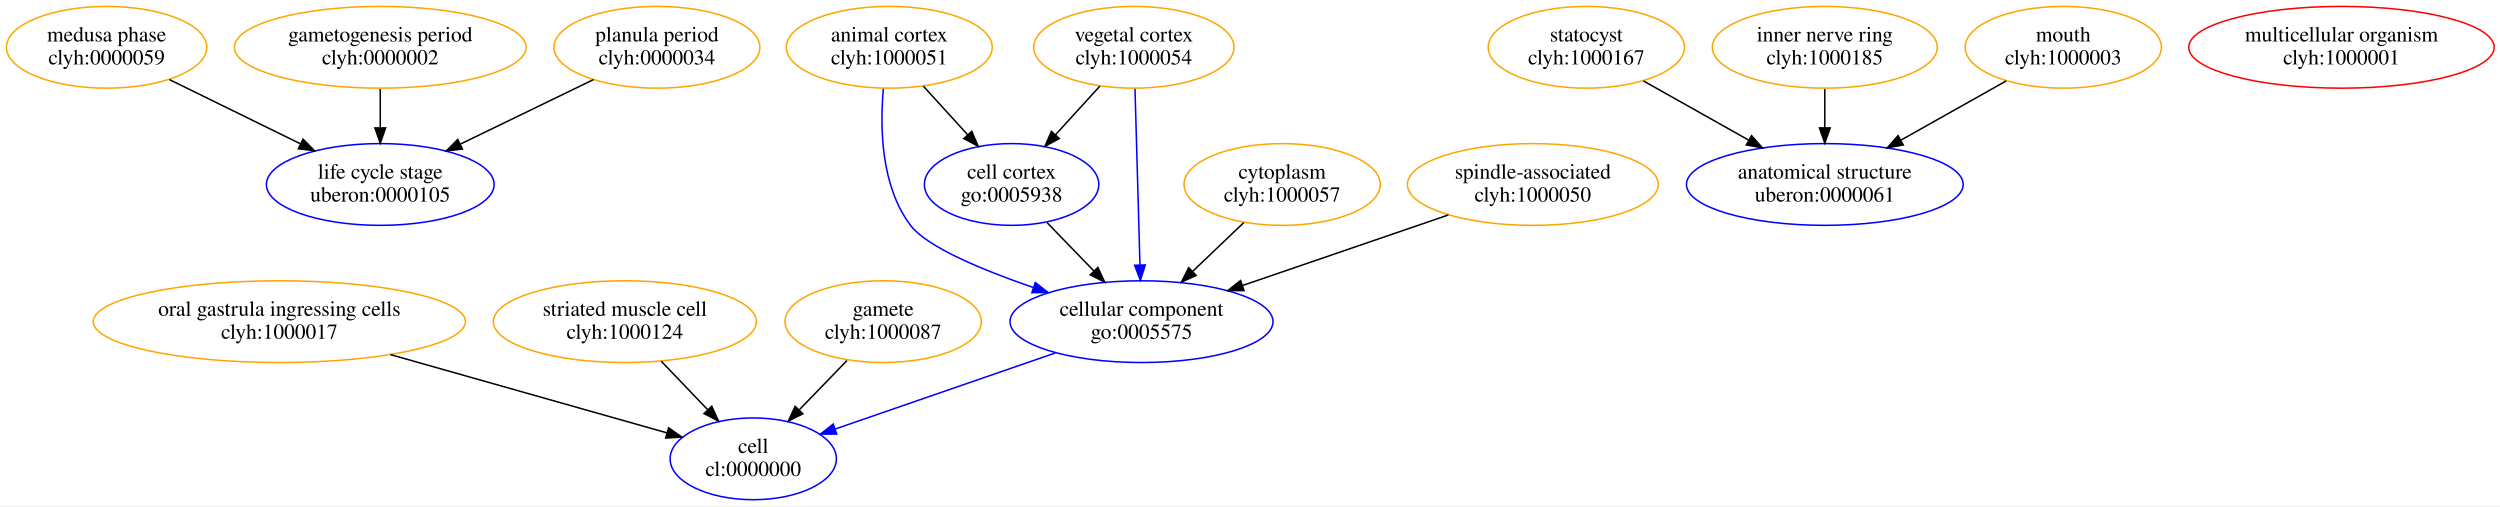
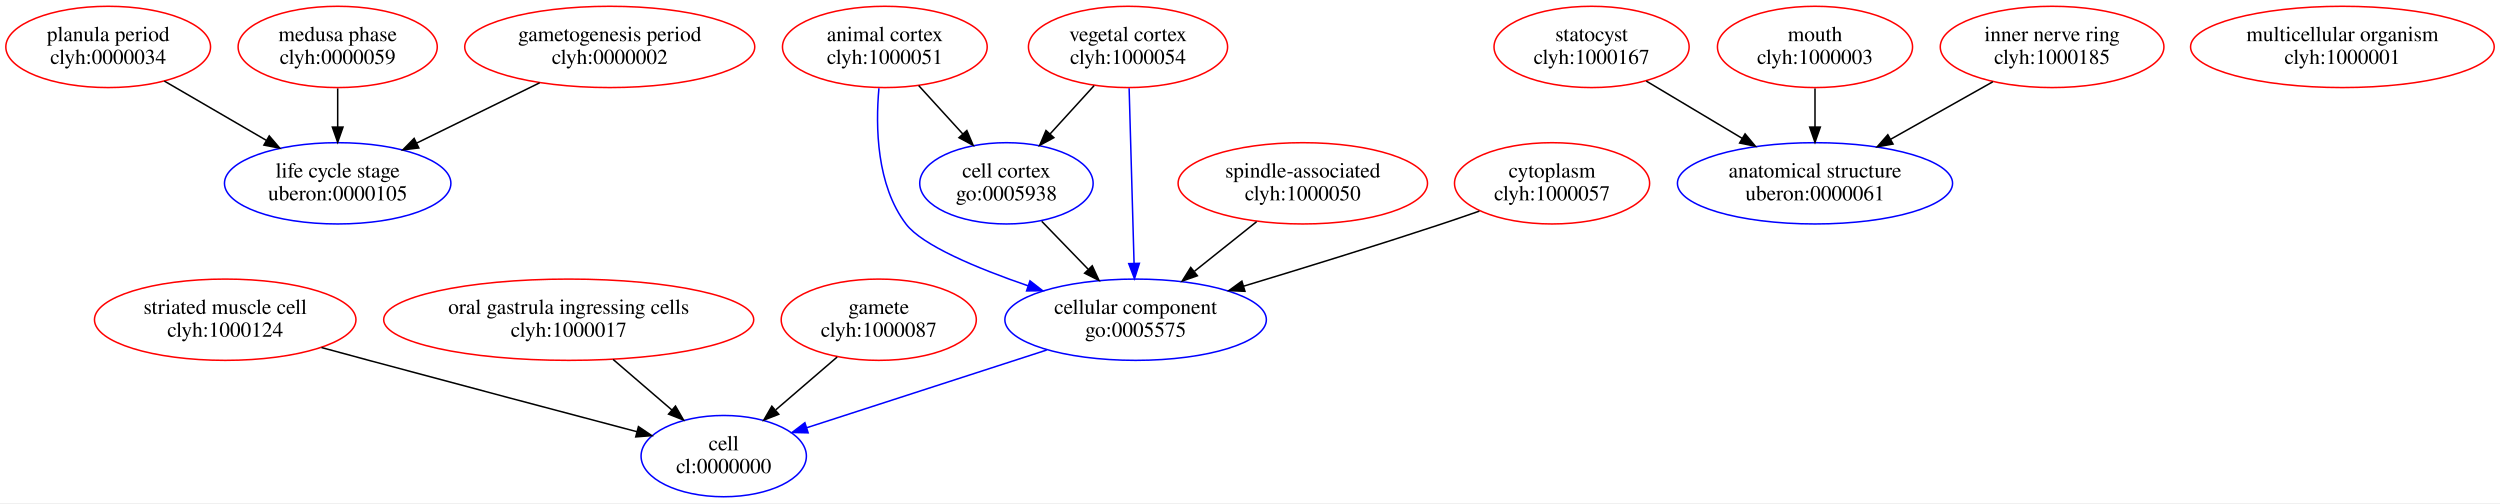
- <svg xmlns="http://www.w3.org/2000/svg" width="1635pt" height="331pt" viewBox="0.00 0.00 1635.46 330.96">
+ <svg xmlns="http://www.w3.org/2000/svg" width="1645pt" height="331pt" viewBox="0.00 0.00 1644.88 330.96">
  <g id="graph0" class="graph" transform="scale(1 1) rotate(0) translate(4 326.96)">
-     <polygon fill="white" stroke="transparent" points="-4,4 -4,-326.96 1631.46,-326.96 1631.46,4 -4,4" />
+     <polygon fill="white" stroke="transparent" points="-4,4 -4,-326.96 1640.88,-326.96 1640.88,4 -4,4" />
    <g id="node1" class="node">
-       <ellipse fill="none" stroke="orange" cx="65.76" cy="-296.09" rx="65.52" ry="26.74" />
-       <text text-anchor="middle" x="65.76" y="-299.89" font-family="Times,serif" font-size="14.00">medusa phase</text>
-       <text text-anchor="middle" x="65.76" y="-284.89" font-family="Times,serif" font-size="14.00">clyh:0000059</text>
+       <ellipse fill="none" stroke="blue" cx="218.18" cy="-206.35" rx="74.49" ry="26.74" />
+       <text text-anchor="middle" x="218.18" y="-210.15" font-family="Times,serif" font-size="14.00">life cycle stage</text>
+       <text text-anchor="middle" x="218.18" y="-195.15" font-family="Times,serif" font-size="14.00">uberon:0000105</text>
    </g>
    <g id="node2" class="node">
-       <ellipse fill="none" stroke="blue" cx="244.76" cy="-206.35" rx="74.49" ry="26.74" />
-       <text text-anchor="middle" x="244.76" y="-210.15" font-family="Times,serif" font-size="14.00">life cycle stage</text>
-       <text text-anchor="middle" x="244.76" y="-195.15" font-family="Times,serif" font-size="14.00">uberon:0000105</text>
+       <ellipse fill="none" stroke="red" cx="67.18" cy="-296.09" rx="67.35" ry="26.74" />
+       <text text-anchor="middle" x="67.18" y="-299.89" font-family="Times,serif" font-size="14.00">planula period</text>
+       <text text-anchor="middle" x="67.18" y="-284.89" font-family="Times,serif" font-size="14.00">clyh:0000034</text>
    </g>
    <g id="edge1" class="edge">
-       <path fill="none" stroke="black" d="M106.83,-274.96C132.33,-262.46 165.34,-246.28 192.67,-232.88" />
-       <polygon fill="black" stroke="black" points="194.26,-236 201.7,-228.46 191.18,-229.71 194.26,-236" />
+       <path fill="none" stroke="black" d="M104.11,-273.63C124.37,-261.86 149.7,-247.14 171.33,-234.57" />
+       <polygon fill="black" stroke="black" points="173.15,-237.56 180.04,-229.51 169.64,-231.51 173.15,-237.56" />
    </g>
    <g id="node3" class="node">
-       <ellipse fill="none" stroke="orange" cx="178.76" cy="-116.61" rx="121.74" ry="26.74" />
-       <text text-anchor="middle" x="178.76" y="-120.41" font-family="Times,serif" font-size="14.00">oral gastrula ingressing cells</text>
-       <text text-anchor="middle" x="178.76" y="-105.41" font-family="Times,serif" font-size="14.00">clyh:1000017</text>
+       <ellipse fill="none" stroke="blue" cx="743.18" cy="-116.61" rx="86.03" ry="26.74" />
+       <text text-anchor="middle" x="743.18" y="-120.41" font-family="Times,serif" font-size="14.00">cellular component</text>
+       <text text-anchor="middle" x="743.18" y="-105.41" font-family="Times,serif" font-size="14.00">go:0005575</text>
    </g>
    <g id="node4" class="node">
-       <ellipse fill="none" stroke="blue" cx="488.76" cy="-26.87" rx="54.39" ry="26.74" />
-       <text text-anchor="middle" x="488.76" y="-30.67" font-family="Times,serif" font-size="14.00">cell</text>
-       <text text-anchor="middle" x="488.76" y="-15.67" font-family="Times,serif" font-size="14.00">cl:0000000</text>
+       <ellipse fill="none" stroke="blue" cx="472.18" cy="-26.87" rx="54.39" ry="26.74" />
+       <text text-anchor="middle" x="472.18" y="-30.67" font-family="Times,serif" font-size="14.00">cell</text>
+       <text text-anchor="middle" x="472.18" y="-15.67" font-family="Times,serif" font-size="14.00">cl:0000000</text>
    </g>
    <g id="edge2" class="edge">
-       <path fill="none" stroke="black" d="M251.44,-95.04C306.64,-79.42 381.46,-58.24 432.23,-43.87" />
-       <polygon fill="black" stroke="black" points="433.38,-47.18 442.05,-41.09 431.47,-40.45 433.38,-47.18" />
+       <path fill="none" stroke="blue" d="M684.71,-96.68C637.88,-81.52 572.68,-60.41 526.88,-45.58" />
+       <polygon fill="blue" stroke="blue" points="527.72,-42.18 517.13,-42.42 525.57,-48.84 527.72,-42.18" />
    </g>
    <g id="node5" class="node">
-       <ellipse fill="none" stroke="orange" cx="404.76" cy="-116.61" rx="86.03" ry="26.74" />
-       <text text-anchor="middle" x="404.76" y="-120.41" font-family="Times,serif" font-size="14.00">striated muscle cell</text>
-       <text text-anchor="middle" x="404.76" y="-105.41" font-family="Times,serif" font-size="14.00">clyh:1000124</text>
+       <ellipse fill="none" stroke="blue" cx="658.18" cy="-206.35" rx="57.05" ry="26.74" />
+       <text text-anchor="middle" x="658.18" y="-210.15" font-family="Times,serif" font-size="14.00">cell cortex</text>
+       <text text-anchor="middle" x="658.18" y="-195.15" font-family="Times,serif" font-size="14.00">go:0005938</text>
    </g>
    <g id="edge3" class="edge">
-       <path fill="none" stroke="black" d="M428.61,-90.7C438.05,-80.84 449.01,-69.39 458.97,-58.98" />
-       <polygon fill="black" stroke="black" points="461.62,-61.28 466.01,-51.63 456.57,-56.43 461.62,-61.28" />
+       <path fill="none" stroke="black" d="M681.4,-181.37C690.82,-171.66 701.83,-160.29 711.93,-149.86" />
+       <polygon fill="black" stroke="black" points="714.64,-152.09 719.09,-142.47 709.62,-147.22 714.64,-152.09" />
    </g>
    <g id="node6" class="node">
-       <ellipse fill="none" stroke="orange" cx="573.76" cy="-116.61" rx="64.19" ry="26.74" />
-       <text text-anchor="middle" x="573.76" y="-120.41" font-family="Times,serif" font-size="14.00">gamete</text>
-       <text text-anchor="middle" x="573.76" y="-105.41" font-family="Times,serif" font-size="14.00">clyh:1000087</text>
+       <ellipse fill="none" stroke="blue" cx="1190.18" cy="-206.35" rx="90.52" ry="26.74" />
+       <text text-anchor="middle" x="1190.18" y="-210.15" font-family="Times,serif" font-size="14.00">anatomical structure</text>
+       <text text-anchor="middle" x="1190.18" y="-195.15" font-family="Times,serif" font-size="14.00">uberon:0000061</text>
+     </g>
+     <g id="node7" class="node">
+       <ellipse fill="none" stroke="red" cx="144.18" cy="-116.61" rx="86.03" ry="26.74" />
+       <text text-anchor="middle" x="144.18" y="-120.41" font-family="Times,serif" font-size="14.00">striated muscle cell</text>
+       <text text-anchor="middle" x="144.18" y="-105.41" font-family="Times,serif" font-size="14.00">clyh:1000124</text>
    </g>
    <g id="edge4" class="edge">
-       <path fill="none" stroke="black" d="M550.08,-91.17C540.44,-81.21 529.17,-69.58 518.95,-59.03" />
-       <polygon fill="black" stroke="black" points="521.2,-56.32 511.72,-51.57 516.17,-61.19 521.2,-56.32" />
-     </g>
-     <g id="node7" class="node">
-       <ellipse fill="none" stroke="orange" cx="1033.76" cy="-296.09" rx="64.19" ry="26.74" />
-       <text text-anchor="middle" x="1033.76" y="-299.89" font-family="Times,serif" font-size="14.00">statocyst</text>
-       <text text-anchor="middle" x="1033.76" y="-284.89" font-family="Times,serif" font-size="14.00">clyh:1000167</text>
+       <path fill="none" stroke="black" d="M207.53,-98.3C218.09,-95.43 228.94,-92.49 239.18,-89.74 299.17,-73.61 367.93,-55.38 415.12,-42.91" />
+       <polygon fill="black" stroke="black" points="416.07,-46.28 424.85,-40.34 414.29,-39.51 416.07,-46.28" />
    </g>
    <g id="node8" class="node">
-       <ellipse fill="none" stroke="blue" cx="1189.76" cy="-206.35" rx="90.52" ry="26.74" />
-       <text text-anchor="middle" x="1189.76" y="-210.15" font-family="Times,serif" font-size="14.00">anatomical structure</text>
-       <text text-anchor="middle" x="1189.76" y="-195.15" font-family="Times,serif" font-size="14.00">uberon:0000061</text>
+       <ellipse fill="none" stroke="red" cx="1043.18" cy="-296.09" rx="64.19" ry="26.74" />
+       <text text-anchor="middle" x="1043.18" y="-299.89" font-family="Times,serif" font-size="14.00">statocyst</text>
+       <text text-anchor="middle" x="1043.18" y="-284.89" font-family="Times,serif" font-size="14.00">clyh:1000167</text>
    </g>
    <g id="edge5" class="edge">
-       <path fill="none" stroke="black" d="M1071.13,-274.07C1091.73,-262.49 1117.57,-247.95 1139.87,-235.41" />
-       <polygon fill="black" stroke="black" points="1141.87,-238.3 1148.87,-230.35 1138.43,-232.2 1141.87,-238.3" />
+       <path fill="none" stroke="black" d="M1079.14,-273.63C1098.18,-262.26 1121.81,-248.16 1142.37,-235.88" />
+       <polygon fill="black" stroke="black" points="1144.18,-238.88 1150.97,-230.75 1140.59,-232.87 1144.18,-238.88" />
    </g>
    <g id="node9" class="node">
-       <ellipse fill="none" stroke="orange" cx="244.76" cy="-296.09" rx="95.42" ry="26.74" />
-       <text text-anchor="middle" x="244.76" y="-299.89" font-family="Times,serif" font-size="14.00">gametogenesis period</text>
-       <text text-anchor="middle" x="244.76" y="-284.89" font-family="Times,serif" font-size="14.00">clyh:0000002</text>
+       <ellipse fill="none" stroke="red" cx="853.18" cy="-206.35" rx="82.05" ry="26.74" />
+       <text text-anchor="middle" x="853.18" y="-210.15" font-family="Times,serif" font-size="14.00">spindle-associated</text>
+       <text text-anchor="middle" x="853.18" y="-195.15" font-family="Times,serif" font-size="14.00">clyh:1000050</text>
    </g>
    <g id="edge6" class="edge">
-       <path fill="none" stroke="black" d="M244.76,-268.77C244.76,-260.8 244.76,-251.91 244.76,-243.42" />
-       <polygon fill="black" stroke="black" points="248.26,-243.35 244.76,-233.35 241.26,-243.35 248.26,-243.35" />
+       <path fill="none" stroke="black" d="M822.83,-181.14C810.19,-171.06 795.36,-159.23 781.94,-148.53" />
+       <polygon fill="black" stroke="black" points="783.81,-145.54 773.81,-142.04 779.44,-151.02 783.81,-145.54" />
    </g>
    <g id="node10" class="node">
-       <ellipse fill="none" stroke="blue" cx="742.76" cy="-116.61" rx="86.03" ry="26.74" />
-       <text text-anchor="middle" x="742.76" y="-120.41" font-family="Times,serif" font-size="14.00">cellular component</text>
-       <text text-anchor="middle" x="742.76" y="-105.41" font-family="Times,serif" font-size="14.00">go:0005575</text>
+       <ellipse fill="none" stroke="red" cx="218.18" cy="-296.09" rx="65.52" ry="26.74" />
+       <text text-anchor="middle" x="218.18" y="-299.89" font-family="Times,serif" font-size="14.00">medusa phase</text>
+       <text text-anchor="middle" x="218.18" y="-284.89" font-family="Times,serif" font-size="14.00">clyh:0000059</text>
    </g>
    <g id="edge7" class="edge">
-       <path fill="none" stroke="blue" d="M686.39,-96.14C643.41,-81.29 584.6,-60.98 542.33,-46.37" />
-       <polygon fill="blue" stroke="blue" points="543.36,-43.03 532.76,-43.07 541.07,-49.64 543.36,-43.03" />
+       <path fill="none" stroke="black" d="M218.18,-268.77C218.18,-260.8 218.18,-251.91 218.18,-243.42" />
+       <polygon fill="black" stroke="black" points="221.68,-243.35 218.18,-233.35 214.68,-243.35 221.68,-243.35" />
    </g>
    <g id="node11" class="node">
-       <ellipse fill="none" stroke="blue" cx="657.76" cy="-206.35" rx="57.05" ry="26.74" />
-       <text text-anchor="middle" x="657.76" y="-210.15" font-family="Times,serif" font-size="14.00">cell cortex</text>
-       <text text-anchor="middle" x="657.76" y="-195.15" font-family="Times,serif" font-size="14.00">go:0005938</text>
+       <ellipse fill="none" stroke="red" cx="370.18" cy="-116.61" rx="121.74" ry="26.74" />
+       <text text-anchor="middle" x="370.18" y="-120.41" font-family="Times,serif" font-size="14.00">oral gastrula ingressing cells</text>
+       <text text-anchor="middle" x="370.18" y="-105.41" font-family="Times,serif" font-size="14.00">clyh:1000017</text>
    </g>
    <g id="edge8" class="edge">
-       <path fill="none" stroke="black" d="M680.99,-181.37C690.4,-171.66 701.42,-160.29 711.52,-149.86" />
-       <polygon fill="black" stroke="black" points="714.23,-152.09 718.67,-142.47 709.2,-147.22 714.23,-152.09" />
+       <path fill="none" stroke="black" d="M399.4,-90.47C411.49,-80.07 425.59,-67.94 438.15,-57.14" />
+       <polygon fill="black" stroke="black" points="440.43,-59.79 445.73,-50.62 435.87,-54.49 440.43,-59.79" />
    </g>
    <g id="node12" class="node">
-       <ellipse fill="none" stroke="orange" cx="1189.76" cy="-296.09" rx="73.58" ry="26.74" />
-       <text text-anchor="middle" x="1189.76" y="-299.89" font-family="Times,serif" font-size="14.00">inner nerve ring</text>
-       <text text-anchor="middle" x="1189.76" y="-284.89" font-family="Times,serif" font-size="14.00">clyh:1000185</text>
+       <ellipse fill="none" stroke="red" cx="578.18" cy="-296.09" rx="67.35" ry="26.74" />
+       <text text-anchor="middle" x="578.18" y="-299.89" font-family="Times,serif" font-size="14.00">animal cortex </text>
+       <text text-anchor="middle" x="578.18" y="-284.89" font-family="Times,serif" font-size="14.00">clyh:1000051</text>
    </g>
    <g id="edge9" class="edge">
-       <path fill="none" stroke="black" d="M1189.76,-268.77C1189.76,-260.8 1189.76,-251.91 1189.76,-243.42" />
-       <polygon fill="black" stroke="black" points="1193.26,-243.35 1189.76,-233.35 1186.26,-243.35 1193.26,-243.35" />
+       <path fill="none" stroke="blue" d="M574.29,-268.89C572.01,-243.45 572.69,-205.05 592.18,-179.48 602.81,-165.53 638.5,-150.59 672.51,-138.89" />
+       <polygon fill="blue" stroke="blue" points="673.68,-142.19 682.04,-135.68 671.44,-135.56 673.68,-142.19" />
+     </g>
+     <g id="edge10" class="edge">
+       <path fill="none" stroke="black" d="M600.46,-270.65C609.46,-260.78 619.97,-249.26 629.53,-238.77" />
+       <polygon fill="black" stroke="black" points="632.14,-241.1 636.29,-231.36 626.96,-236.39 632.14,-241.1" />
    </g>
    <g id="node13" class="node">
-       <ellipse fill="none" stroke="orange" cx="834.76" cy="-206.35" rx="64.19" ry="26.74" />
-       <text text-anchor="middle" x="834.76" y="-210.15" font-family="Times,serif" font-size="14.00">cytoplasm</text>
-       <text text-anchor="middle" x="834.76" y="-195.15" font-family="Times,serif" font-size="14.00">clyh:1000057</text>
-     </g>
-     <g id="edge10" class="edge">
-       <path fill="none" stroke="black" d="M809.62,-181.37C799.33,-171.56 787.28,-160.07 776.26,-149.56" />
-       <polygon fill="black" stroke="black" points="778.48,-146.84 768.83,-142.47 773.65,-151.91 778.48,-146.84" />
+       <ellipse fill="none" stroke="red" cx="1537.18" cy="-296.09" rx="99.9" ry="26.74" />
+       <text text-anchor="middle" x="1537.18" y="-299.89" font-family="Times,serif" font-size="14.00">multicellular organism</text>
+       <text text-anchor="middle" x="1537.18" y="-284.89" font-family="Times,serif" font-size="14.00">clyh:1000001</text>
    </g>
    <g id="node14" class="node">
-       <ellipse fill="none" stroke="orange" cx="1345.76" cy="-296.09" rx="64.19" ry="26.74" />
-       <text text-anchor="middle" x="1345.76" y="-299.89" font-family="Times,serif" font-size="14.00">mouth</text>
-       <text text-anchor="middle" x="1345.76" y="-284.89" font-family="Times,serif" font-size="14.00">clyh:1000003</text>
+       <ellipse fill="none" stroke="red" cx="1190.18" cy="-296.09" rx="64.19" ry="26.74" />
+       <text text-anchor="middle" x="1190.18" y="-299.89" font-family="Times,serif" font-size="14.00">mouth</text>
+       <text text-anchor="middle" x="1190.18" y="-284.89" font-family="Times,serif" font-size="14.00">clyh:1000003</text>
    </g>
    <g id="edge11" class="edge">
-       <path fill="none" stroke="black" d="M1308.4,-274.07C1287.8,-262.49 1261.95,-247.95 1239.65,-235.41" />
-       <polygon fill="black" stroke="black" points="1241.09,-232.2 1230.66,-230.35 1237.66,-238.3 1241.09,-232.2" />
+       <path fill="none" stroke="black" d="M1190.18,-268.77C1190.18,-260.8 1190.18,-251.91 1190.18,-243.42" />
+       <polygon fill="black" stroke="black" points="1193.68,-243.35 1190.18,-233.35 1186.68,-243.35 1193.68,-243.35" />
    </g>
    <g id="node15" class="node">
-       <ellipse fill="none" stroke="orange" cx="998.76" cy="-206.35" rx="82.05" ry="26.74" />
-       <text text-anchor="middle" x="998.76" y="-210.15" font-family="Times,serif" font-size="14.00">spindle-associated</text>
-       <text text-anchor="middle" x="998.76" y="-195.15" font-family="Times,serif" font-size="14.00">clyh:1000050</text>
+       <ellipse fill="none" stroke="red" cx="397.18" cy="-296.09" rx="95.42" ry="26.74" />
+       <text text-anchor="middle" x="397.18" y="-299.89" font-family="Times,serif" font-size="14.00">gametogenesis period</text>
+       <text text-anchor="middle" x="397.18" y="-284.89" font-family="Times,serif" font-size="14.00">clyh:0000002</text>
    </g>
    <g id="edge12" class="edge">
-       <path fill="none" stroke="black" d="M943.53,-186.42C903.98,-172.87 850.56,-154.56 808.77,-140.23" />
-       <polygon fill="black" stroke="black" points="809.82,-136.89 799.22,-136.96 807.55,-143.51 809.82,-136.89" />
+       <path fill="none" stroke="black" d="M351.08,-272.5C326.35,-260.38 295.8,-245.4 270.22,-232.86" />
+       <polygon fill="black" stroke="black" points="271.56,-229.62 261.04,-228.36 268.48,-235.91 271.56,-229.62" />
    </g>
    <g id="node16" class="node">
-       <ellipse fill="none" stroke="orange" cx="577.76" cy="-296.09" rx="67.35" ry="26.74" />
-       <text text-anchor="middle" x="577.76" y="-299.89" font-family="Times,serif" font-size="14.00">animal cortex </text>
-       <text text-anchor="middle" x="577.76" y="-284.89" font-family="Times,serif" font-size="14.00">clyh:1000051</text>
+       <ellipse fill="none" stroke="red" cx="738.18" cy="-296.09" rx="65.52" ry="26.74" />
+       <text text-anchor="middle" x="738.18" y="-299.89" font-family="Times,serif" font-size="14.00">vegetal cortex</text>
+       <text text-anchor="middle" x="738.18" y="-284.89" font-family="Times,serif" font-size="14.00">clyh:1000054</text>
    </g>
    <g id="edge13" class="edge">
-       <path fill="none" stroke="blue" d="M573.88,-268.89C571.59,-243.45 572.28,-205.05 591.76,-179.48 602.4,-165.53 638.08,-150.59 672.1,-138.89" />
-       <polygon fill="blue" stroke="blue" points="673.26,-142.19 681.62,-135.68 671.03,-135.56 673.26,-142.19" />
+       <path fill="none" stroke="blue" d="M738.91,-268.9C739.77,-238.41 741.2,-187.85 742.16,-153.66" />
+       <polygon fill="blue" stroke="blue" points="745.66,-153.71 742.44,-143.62 738.66,-153.51 745.66,-153.71" />
    </g>
    <g id="edge14" class="edge">
-       <path fill="none" stroke="black" d="M600.05,-270.65C609.05,-260.78 619.55,-249.26 629.11,-238.77" />
-       <polygon fill="black" stroke="black" points="631.72,-241.1 635.87,-231.36 626.55,-236.39 631.72,-241.1" />
+       <path fill="none" stroke="black" d="M715.89,-270.65C706.89,-260.78 696.38,-249.26 686.82,-238.77" />
+       <polygon fill="black" stroke="black" points="689.39,-236.39 680.06,-231.36 684.21,-241.1 689.39,-236.39" />
    </g>
    <g id="node17" class="node">
-       <ellipse fill="none" stroke="orange" cx="737.76" cy="-296.09" rx="65.52" ry="26.74" />
-       <text text-anchor="middle" x="737.76" y="-299.89" font-family="Times,serif" font-size="14.00">vegetal cortex</text>
-       <text text-anchor="middle" x="737.76" y="-284.89" font-family="Times,serif" font-size="14.00">clyh:1000054</text>
+       <ellipse fill="none" stroke="red" cx="1017.18" cy="-206.35" rx="64.19" ry="26.74" />
+       <text text-anchor="middle" x="1017.18" y="-210.15" font-family="Times,serif" font-size="14.00">cytoplasm</text>
+       <text text-anchor="middle" x="1017.18" y="-195.15" font-family="Times,serif" font-size="14.00">clyh:1000057</text>
    </g>
    <g id="edge15" class="edge">
-       <path fill="none" stroke="blue" d="M738.5,-268.9C739.36,-238.41 740.78,-187.85 741.75,-153.66" />
-       <polygon fill="blue" stroke="blue" points="745.25,-153.71 742.03,-143.62 738.25,-153.51 745.25,-153.71" />
+       <path fill="none" stroke="black" d="M969.37,-188.08C960.99,-185.15 952.34,-182.18 944.18,-179.48 901.2,-165.26 852.7,-150.3 814.11,-138.65" />
+       <polygon fill="black" stroke="black" points="815.11,-135.3 804.52,-135.76 813.09,-142 815.11,-135.3" />
+     </g>
+     <g id="node18" class="node">
+       <ellipse fill="none" stroke="red" cx="1346.18" cy="-296.09" rx="73.58" ry="26.74" />
+       <text text-anchor="middle" x="1346.18" y="-299.89" font-family="Times,serif" font-size="14.00">inner nerve ring</text>
+       <text text-anchor="middle" x="1346.18" y="-284.89" font-family="Times,serif" font-size="14.00">clyh:1000185</text>
    </g>
    <g id="edge16" class="edge">
-       <path fill="none" stroke="black" d="M715.48,-270.65C706.47,-260.78 695.97,-249.26 686.41,-238.77" />
-       <polygon fill="black" stroke="black" points="688.97,-236.39 679.65,-231.36 683.8,-241.1 688.97,-236.39" />
-     </g>
-     <g id="node18" class="node">
-       <ellipse fill="none" stroke="red" cx="1527.76" cy="-296.09" rx="99.9" ry="26.74" />
-       <text text-anchor="middle" x="1527.76" y="-299.89" font-family="Times,serif" font-size="14.00">multicellular organism</text>
-       <text text-anchor="middle" x="1527.76" y="-284.89" font-family="Times,serif" font-size="14.00">clyh:1000001</text>
+       <path fill="none" stroke="black" d="M1307.21,-273.18C1286.83,-261.71 1261.65,-247.55 1239.88,-235.3" />
+       <polygon fill="black" stroke="black" points="1241.52,-232.21 1231.09,-230.36 1238.09,-238.32 1241.52,-232.21" />
    </g>
    <g id="node19" class="node">
-       <ellipse fill="none" stroke="orange" cx="425.76" cy="-296.09" rx="67.35" ry="26.74" />
-       <text text-anchor="middle" x="425.76" y="-299.89" font-family="Times,serif" font-size="14.00">planula period</text>
-       <text text-anchor="middle" x="425.76" y="-284.89" font-family="Times,serif" font-size="14.00">clyh:0000034</text>
+       <ellipse fill="none" stroke="red" cx="574.18" cy="-116.61" rx="64.19" ry="26.74" />
+       <text text-anchor="middle" x="574.18" y="-120.41" font-family="Times,serif" font-size="14.00">gamete</text>
+       <text text-anchor="middle" x="574.18" y="-105.41" font-family="Times,serif" font-size="14.00">clyh:1000087</text>
    </g>
    <g id="edge17" class="edge">
-       <path fill="none" stroke="black" d="M384.24,-274.96C358.36,-262.42 324.83,-246.16 297.13,-232.74" />
-       <polygon fill="black" stroke="black" points="298.51,-229.51 287.98,-228.3 295.45,-235.81 298.51,-229.51" />
+       <path fill="none" stroke="black" d="M546.84,-92.1C534.43,-81.42 519.61,-68.68 506.46,-57.36" />
+       <polygon fill="black" stroke="black" points="508.39,-54.41 498.53,-50.54 503.83,-59.71 508.39,-54.41" />
    </g>
  </g>
</svg>
